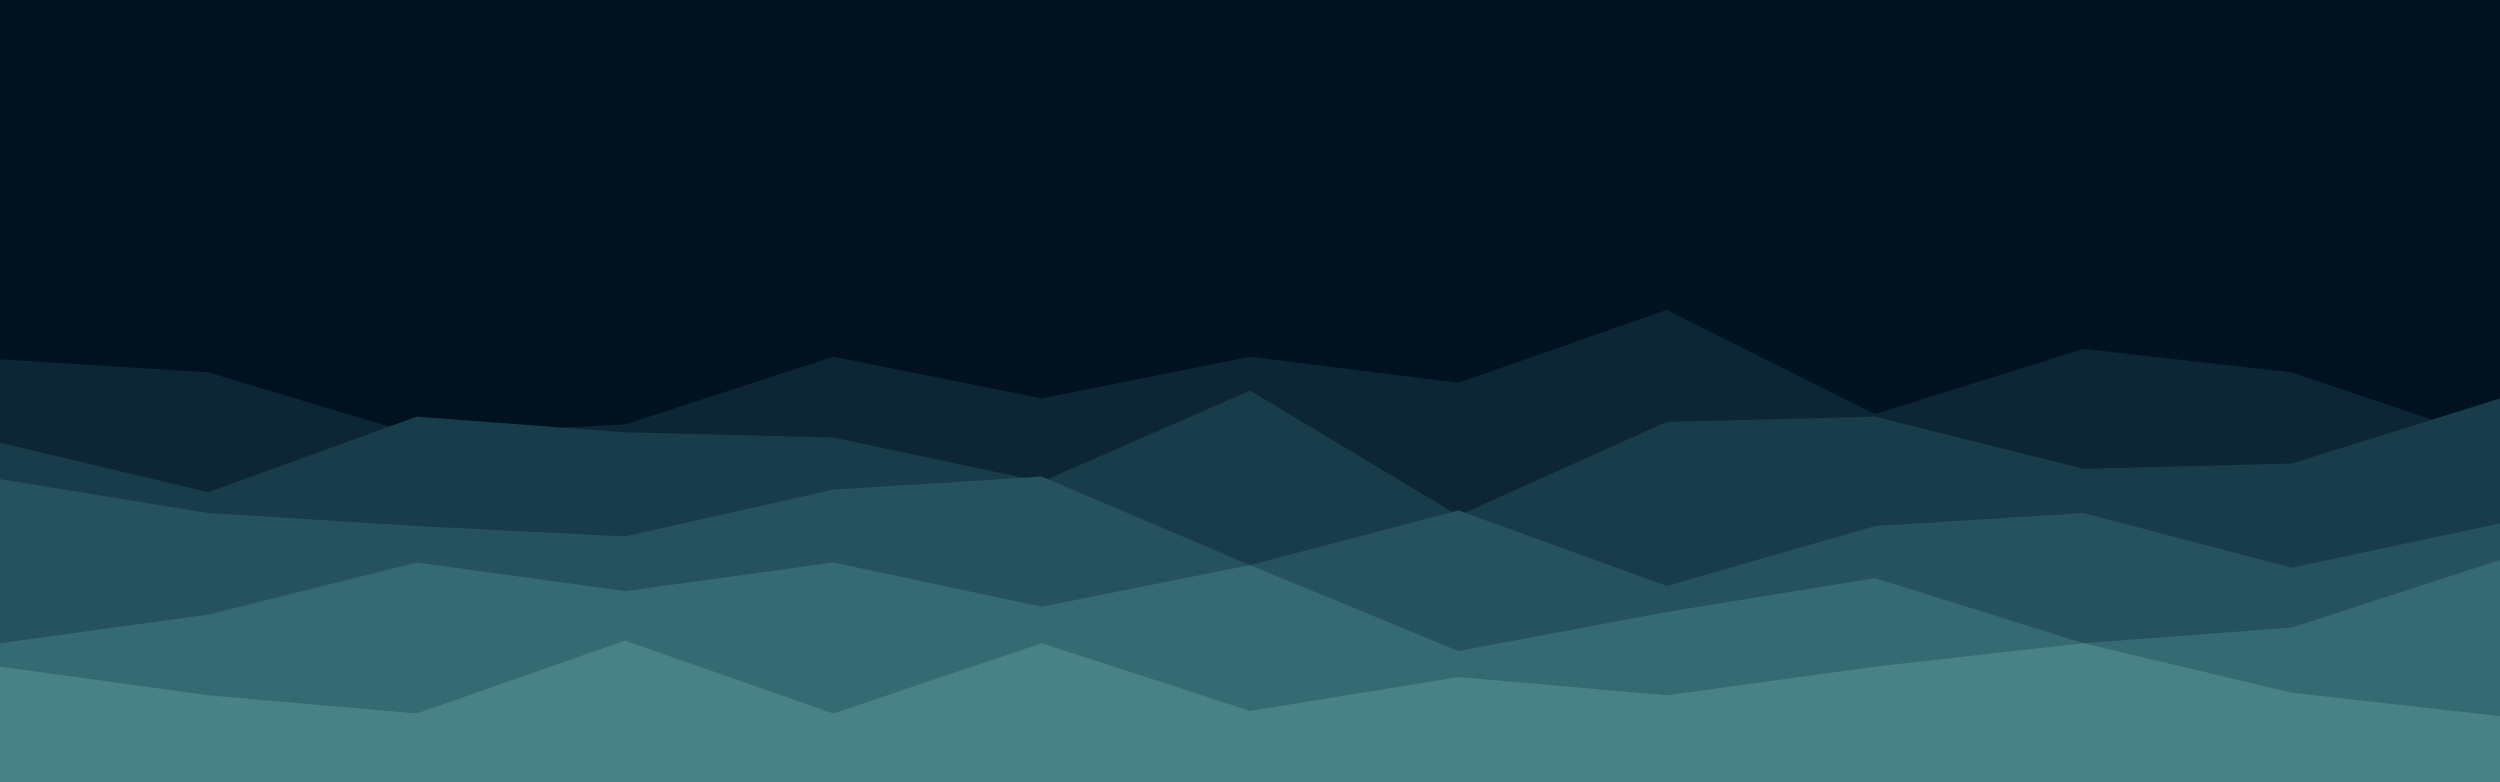
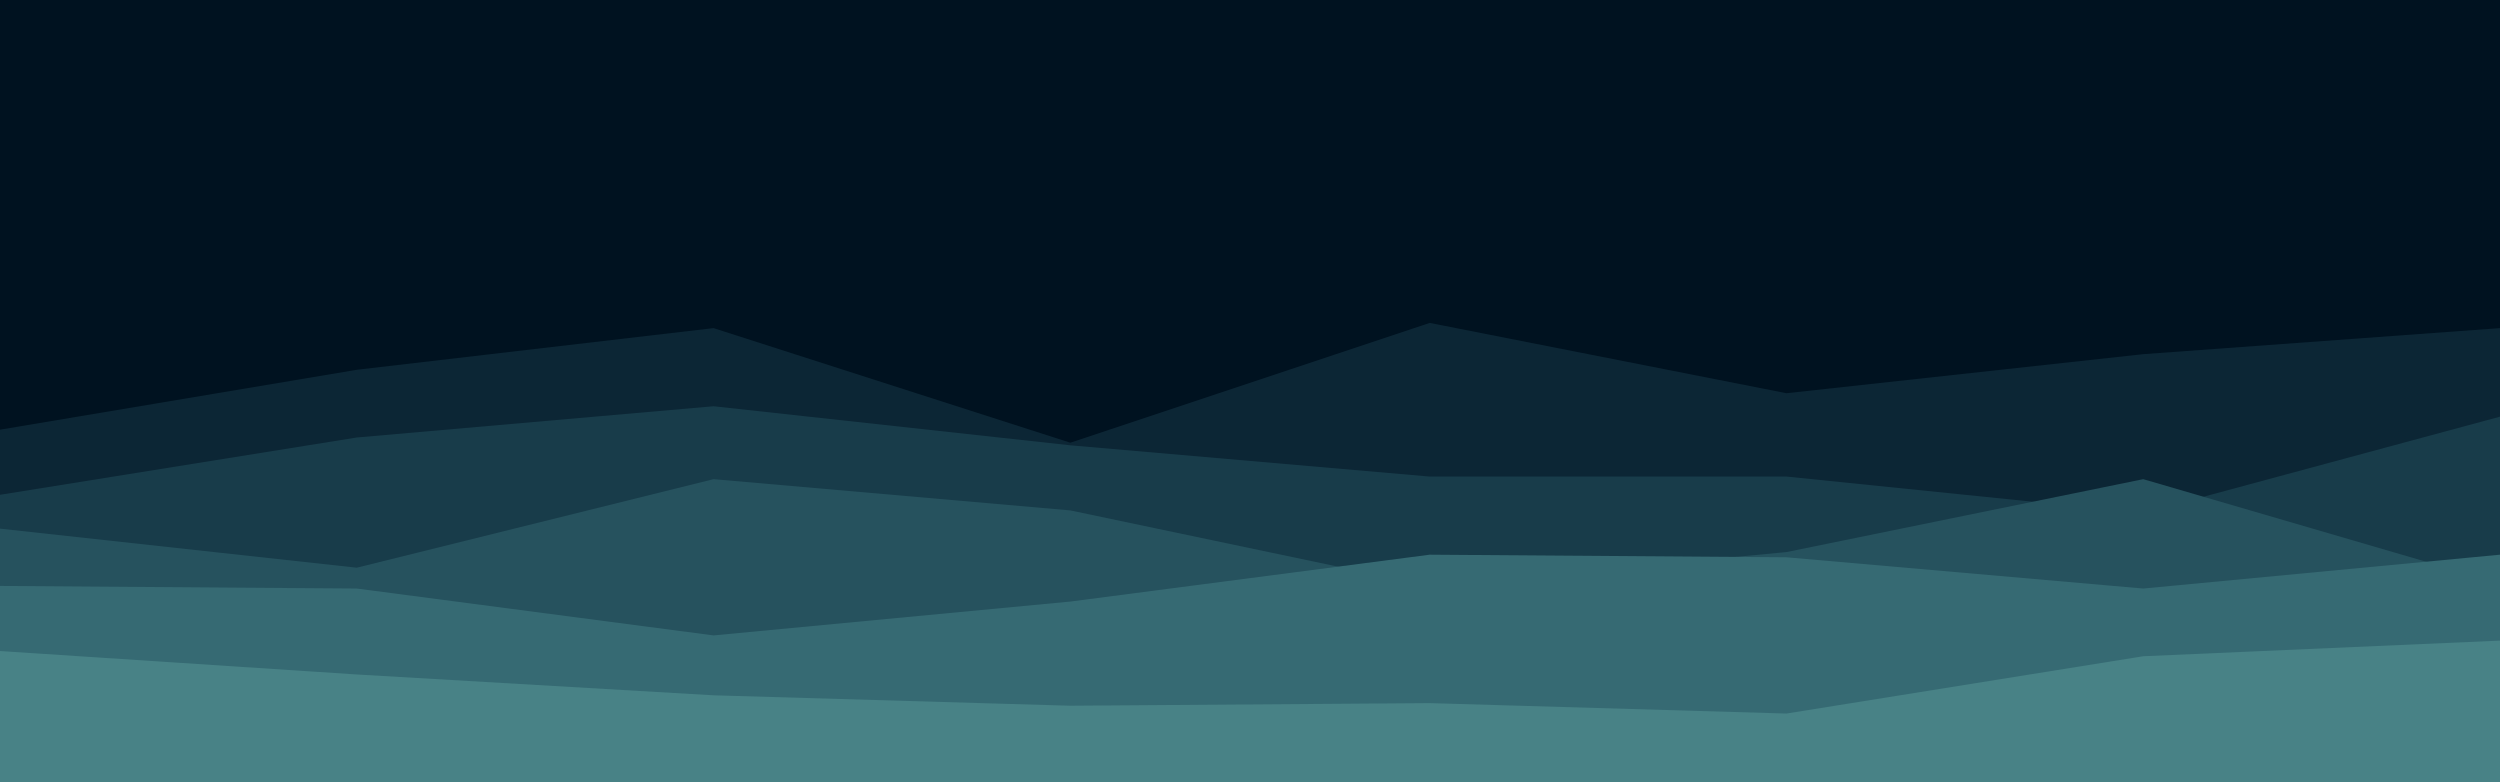
<svg xmlns="http://www.w3.org/2000/svg" id="visual" viewBox="0 0 960 300" width="960" height="300" version="1.1">
  <rect x="0" y="0" width="960" height="300" fill="#001220" />
-   <path d="M0 95L80 116L160 148L240 95L320 98L400 99L480 101L560 90L640 92L720 127L800 94L880 124L960 118L960 301L880 301L800 301L720 301L640 301L560 301L480 301L400 301L320 301L240 301L160 301L80 301L0 301Z" fill="#001220" />
-   <path d="M0 138L80 143L160 167L240 163L320 137L400 153L480 137L560 147L640 119L720 159L800 134L880 143L960 170L960 301L880 301L800 301L720 301L640 301L560 301L480 301L400 301L320 301L240 301L160 301L80 301L0 301Z" fill="#0c2635" />
-   <path d="M0 170L80 189L160 160L240 166L320 168L400 185L480 150L560 198L640 162L720 160L800 180L880 178L960 153L960 301L880 301L800 301L720 301L640 301L560 301L480 301L400 301L320 301L240 301L160 301L80 301L0 301Z" fill="#183c4a" />
-   <path d="M0 184L80 197L160 202L240 206L320 188L400 183L480 217L560 196L640 225L720 202L800 197L880 218L960 201L960 301L880 301L800 301L720 301L640 301L560 301L480 301L400 301L320 301L240 301L160 301L80 301L0 301Z" fill="#26525e" />
-   <path d="M0 247L80 236L160 216L240 227L320 216L400 233L480 217L560 250L640 235L720 222L800 247L880 241L960 215L960 301L880 301L800 301L720 301L640 301L560 301L480 301L400 301L320 301L240 301L160 301L80 301L0 301Z" fill="#366a73" />
-   <path d="M0 256L80 267L160 274L240 246L320 274L400 247L480 273L560 260L640 267L720 256L800 247L880 266L960 275L960 301L880 301L800 301L720 301L640 301L560 301L480 301L400 301L320 301L240 301L160 301L80 301L0 301Z" fill="#488286" />
+   <path d="M0 99L137 119L274 102L411 149L549 129L686 109L823 135L960 114L960 301L823 301L686 301L549 301L411 301L274 301L137 301L0 301Z" fill="#001220" />
+   <path d="M0 165L137 142L274 126L411 170L549 124L686 151L823 136L960 126L960 301L823 301L686 301L549 301L411 301L274 301L137 301L0 301Z" fill="#0c2635" />
+   <path d="M0 190L137 168L274 156L411 171L549 183L686 183L823 197L960 160L960 301L823 301L686 301L549 301L411 301L274 301L137 301L0 301Z" fill="#183c4a" />
+   <path d="M0 203L137 218L274 184L411 196L549 225L686 212L823 184L960 224L960 301L823 301L686 301L549 301L411 301L274 301L137 301L0 301Z" fill="#26525e" />
+   <path d="M0 225L137 226L274 244L411 231L549 213L686 214L823 226L960 213L960 301L823 301L686 301L549 301L411 301L274 301L137 301L0 301Z" fill="#366a73" />
+   <path d="M0 250L137 259L274 267L411 271L549 270L686 274L823 252L960 246L960 301L823 301L686 301L549 301L411 301L274 301L137 301L0 301Z" fill="#488286" />
</svg>
